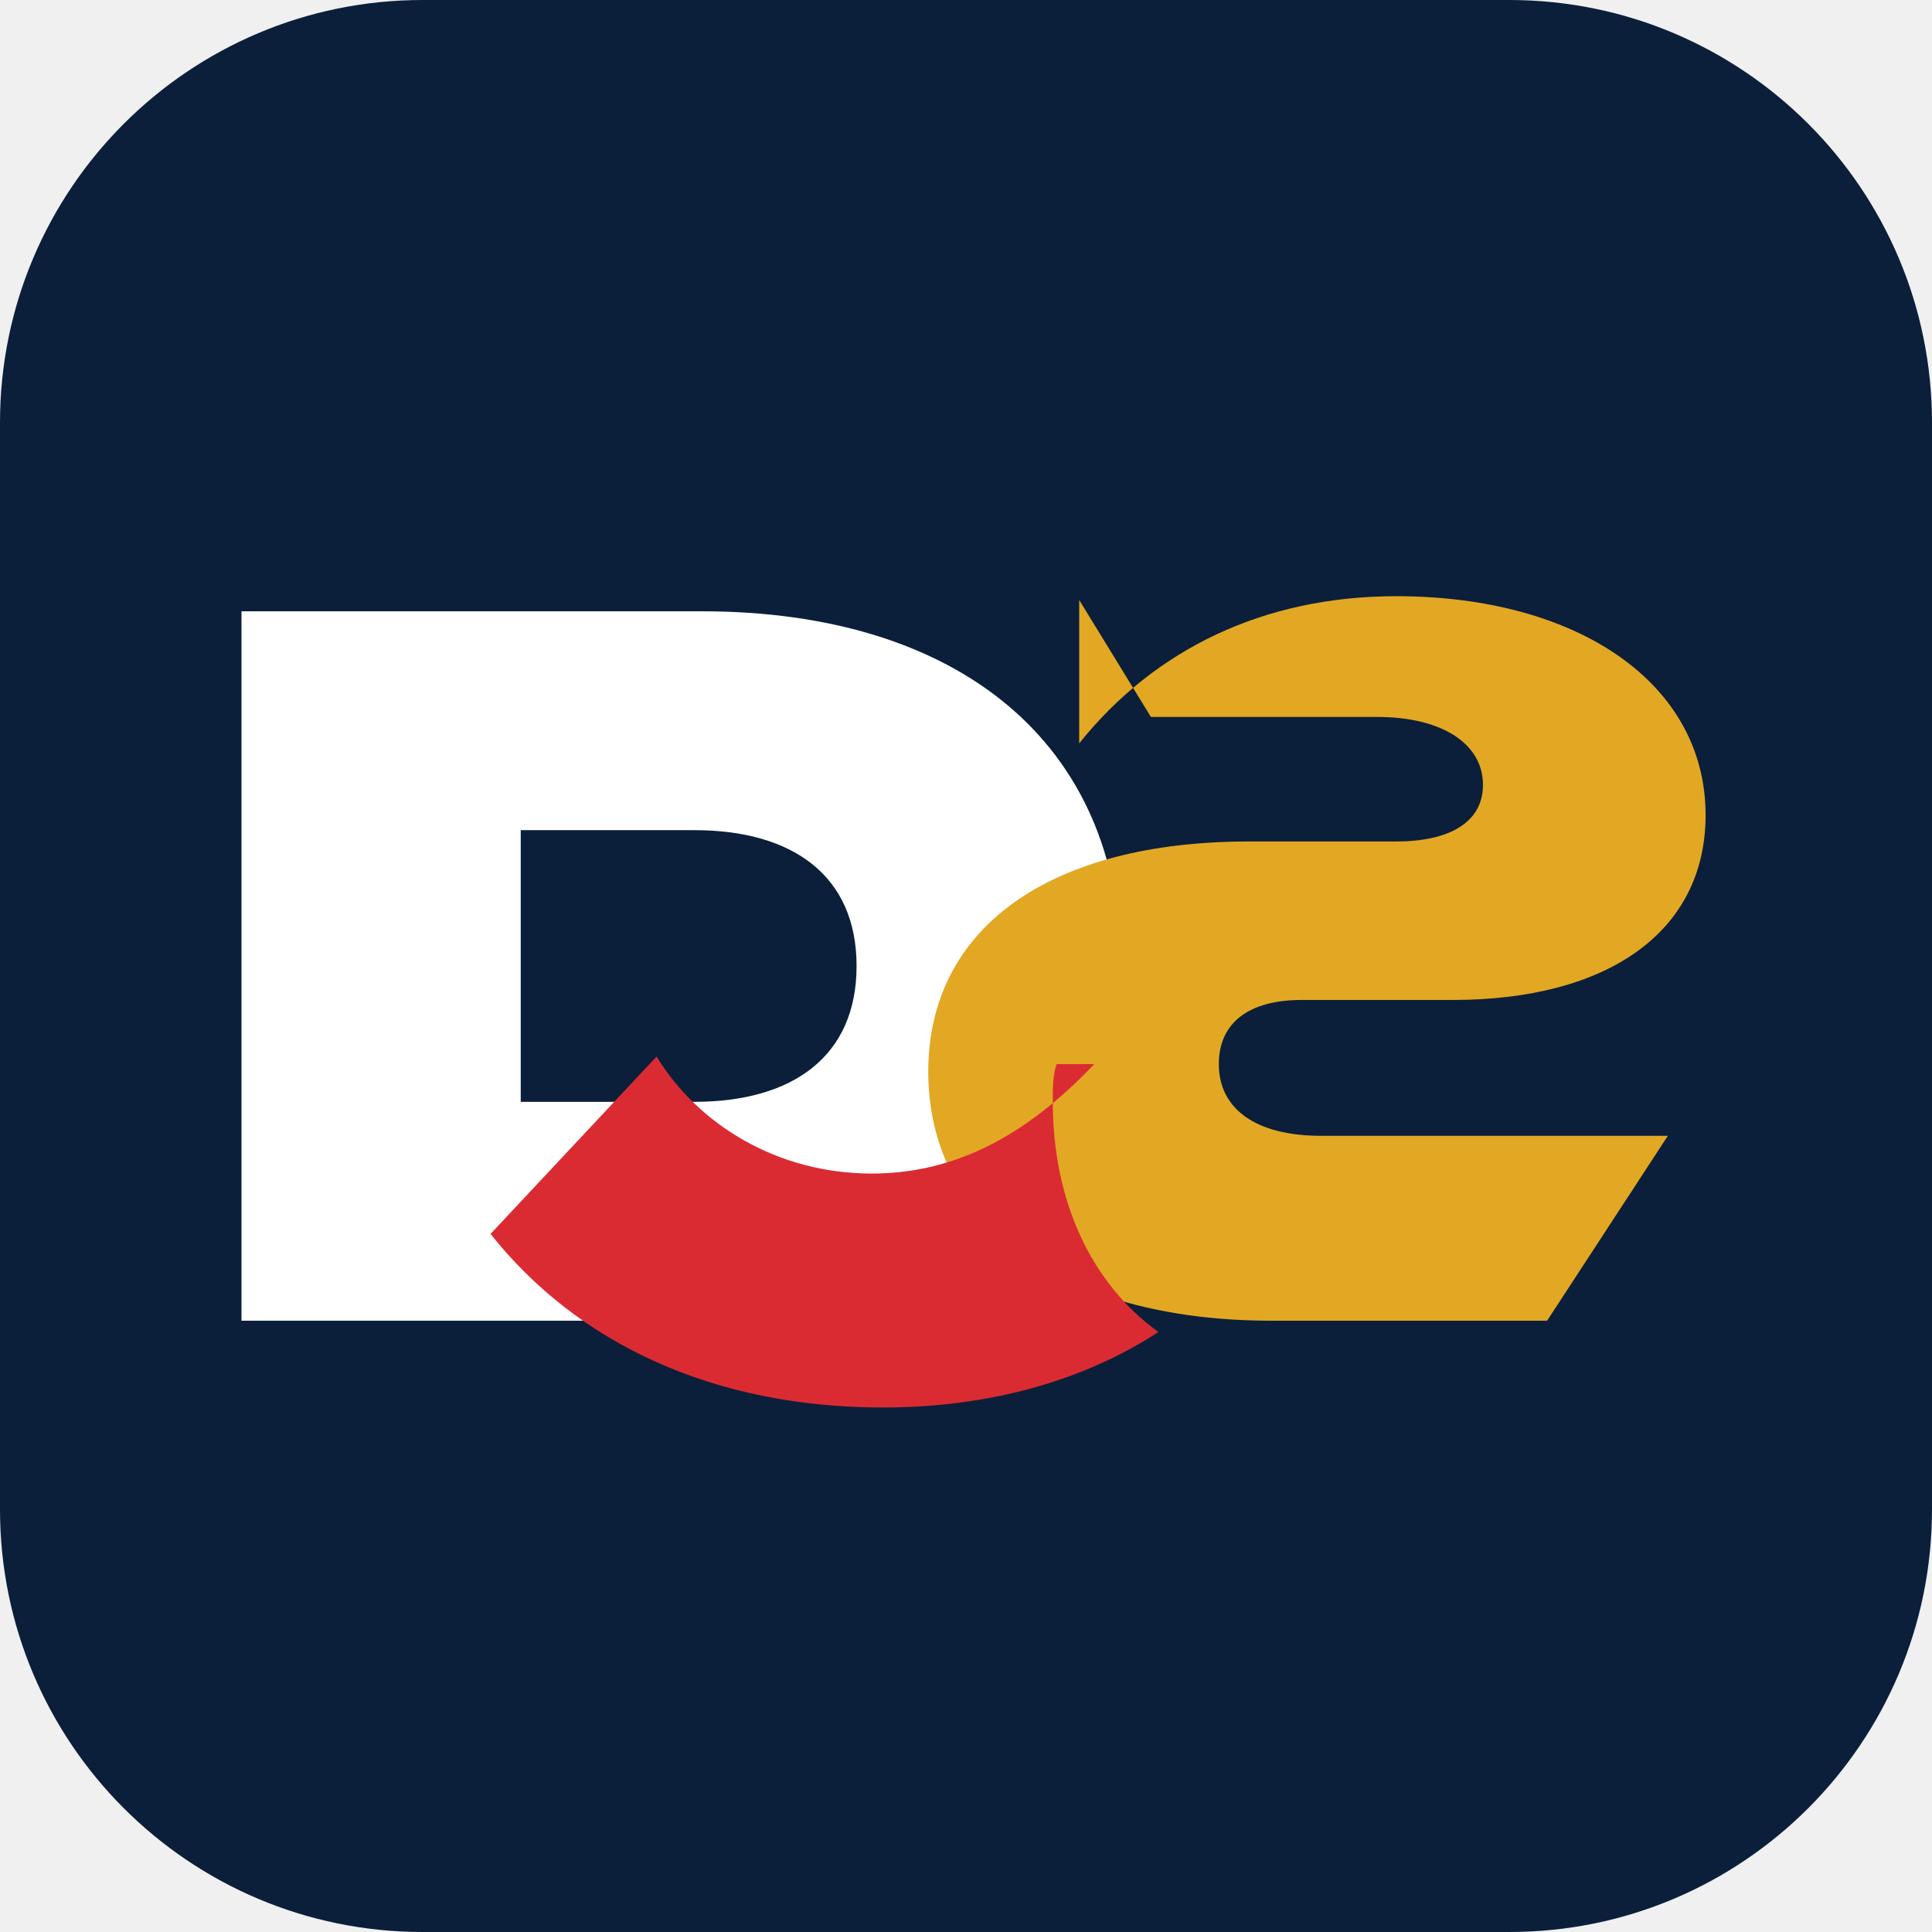
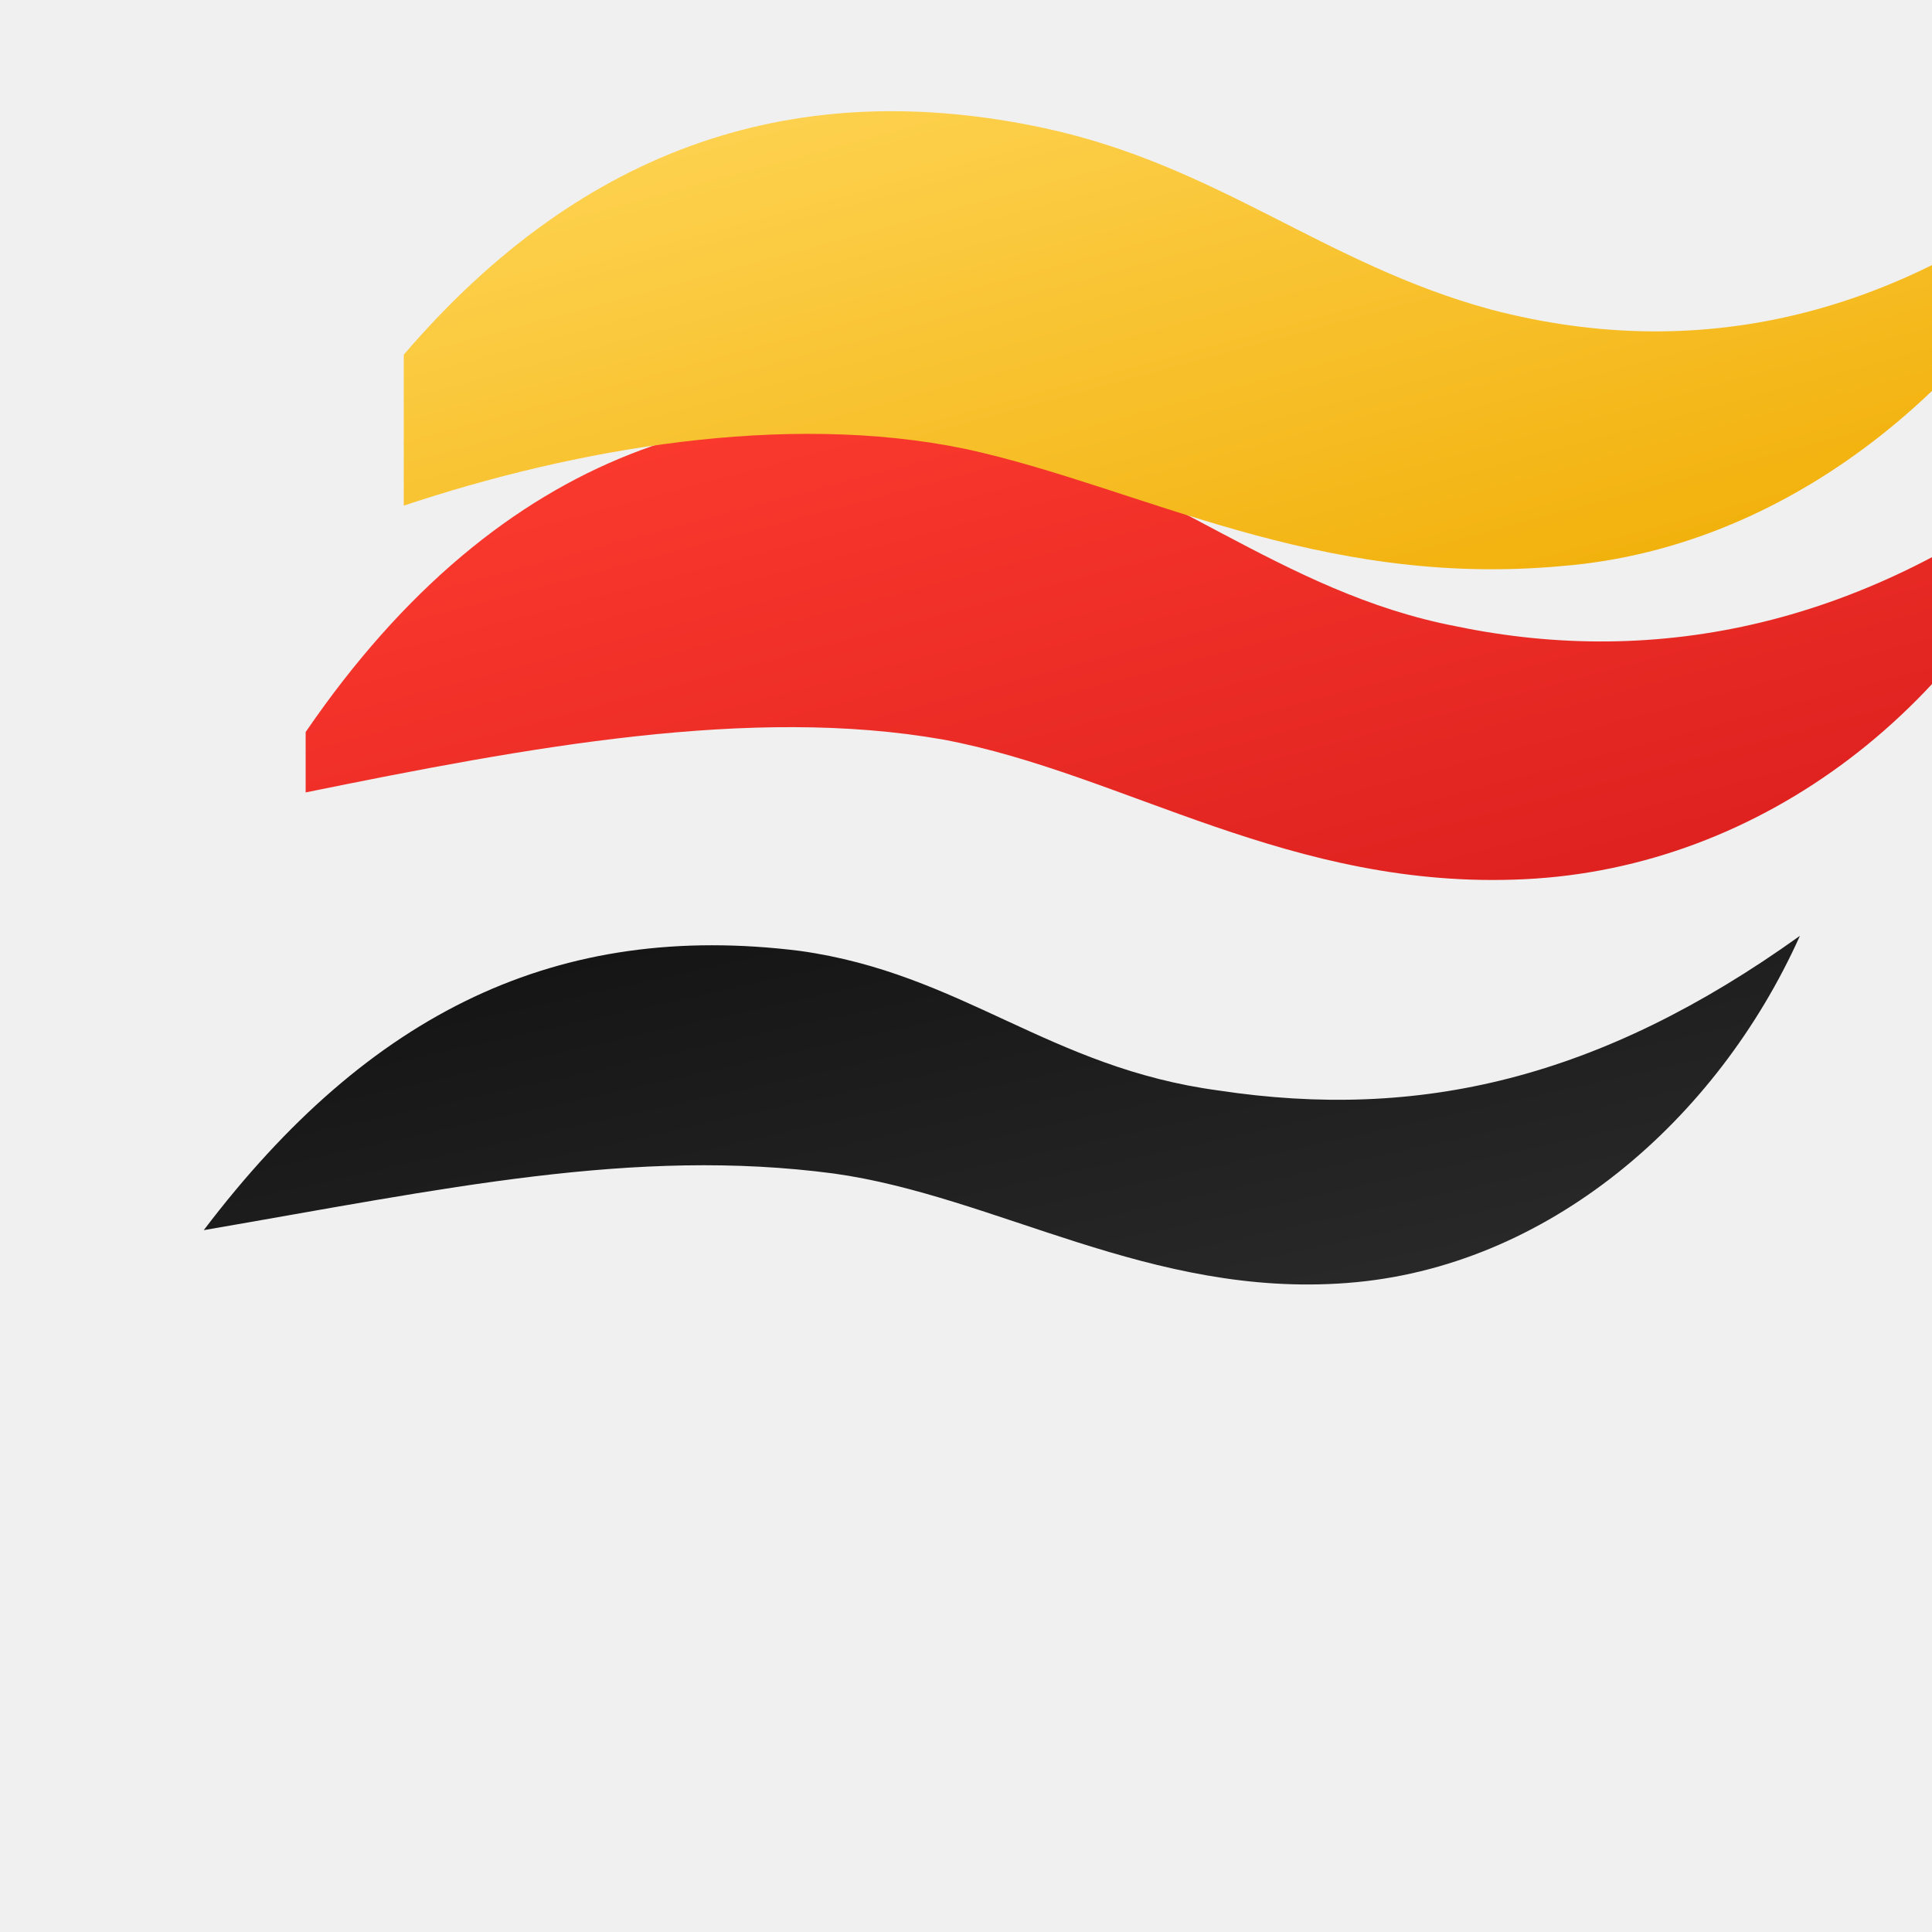
- <svg xmlns="http://www.w3.org/2000/svg" viewBox="0 0 512 512">
-   <rect width="512" height="512" rx="112" fill="#0b1f3a" />
-   <path d="M64 350V162h122c68 0 111 35 111 94s-43 94-111 94H64Zm74-58h46c26 0 43-12 43-36s-17-36-43-36h-46v72Z" fill="#fff" />
-   <path d="M286 197c20-25 49-39 84-39 48 0 82 23 82 58 0 31-26 49-67 49h-40c-14 0-22 6-22 17 0 12 10 19 27 19h92l-32 49h-73c-56 0-91-26-91-66 0-38 32-61 85-61h39c14 0 23-5 23-15 0-11-11-18-28-18h-60l-19-31Z" fill="#e2a824" />
-   <path d="M290 282c-19 20-38 29-59 29-25 0-46-13-57-31l-44 47c23 29 59 46 104 46 28 0 53-7 73-20-18-13-28-35-28-61 0-4 0-7 1-10l10 0Z" fill="#db2b32" />
+ <svg xmlns="http://www.w3.org/2000/svg" viewBox="0 0 512 512" role="img" aria-labelledby="title desc">
+   <defs>
+     <linearGradient id="dosBlack" x1="0" y1="0" x2="1" y2="1">
+       <stop offset="0" stop-color="#111111" />
+       <stop offset="1" stop-color="#2c2c2c" />
+     </linearGradient>
+     <linearGradient id="dosRed" x1="0" y1="0" x2="1" y2="1">
+       <stop offset="0" stop-color="#ff3d30" />
+       <stop offset="1" stop-color="#d91d1d" />
+     </linearGradient>
+     <linearGradient id="dosGold" x1="0" y1="0" x2="1" y2="1">
+       <stop offset="0" stop-color="#ffd658" />
+       <stop offset="1" stop-color="#f0ab00" />
+     </linearGradient>
+   </defs>
+   <g fill="none" fill-rule="evenodd">
+     <path d="M54 326c44-58 94-82 158-74 43 6 66 31 111 37 53 8 101-3 154-41-22 49-67 88-120 92-52 4-93-23-136-29-53-7-103 4-167 15Z" fill="url(#dosBlack)" />
+     <path d="M81 194c52-76 117-94 181-79 46 11 77 42 124 51 53 11 109 0 162-42-25 63-81 106-144 109-62 3-106-28-154-37-51-9-110 2-169 14Z" fill="url(#dosRed)" />
+     <path d="M107 94c48-56 105-74 170-60 46 10 74 36 118 48 57 15 112 1 162-42-27 59-81 105-143 110-65 6-112-21-158-31-48-10-104 0-149 15Z" fill="url(#dosGold)" />
+   </g>
</svg>
